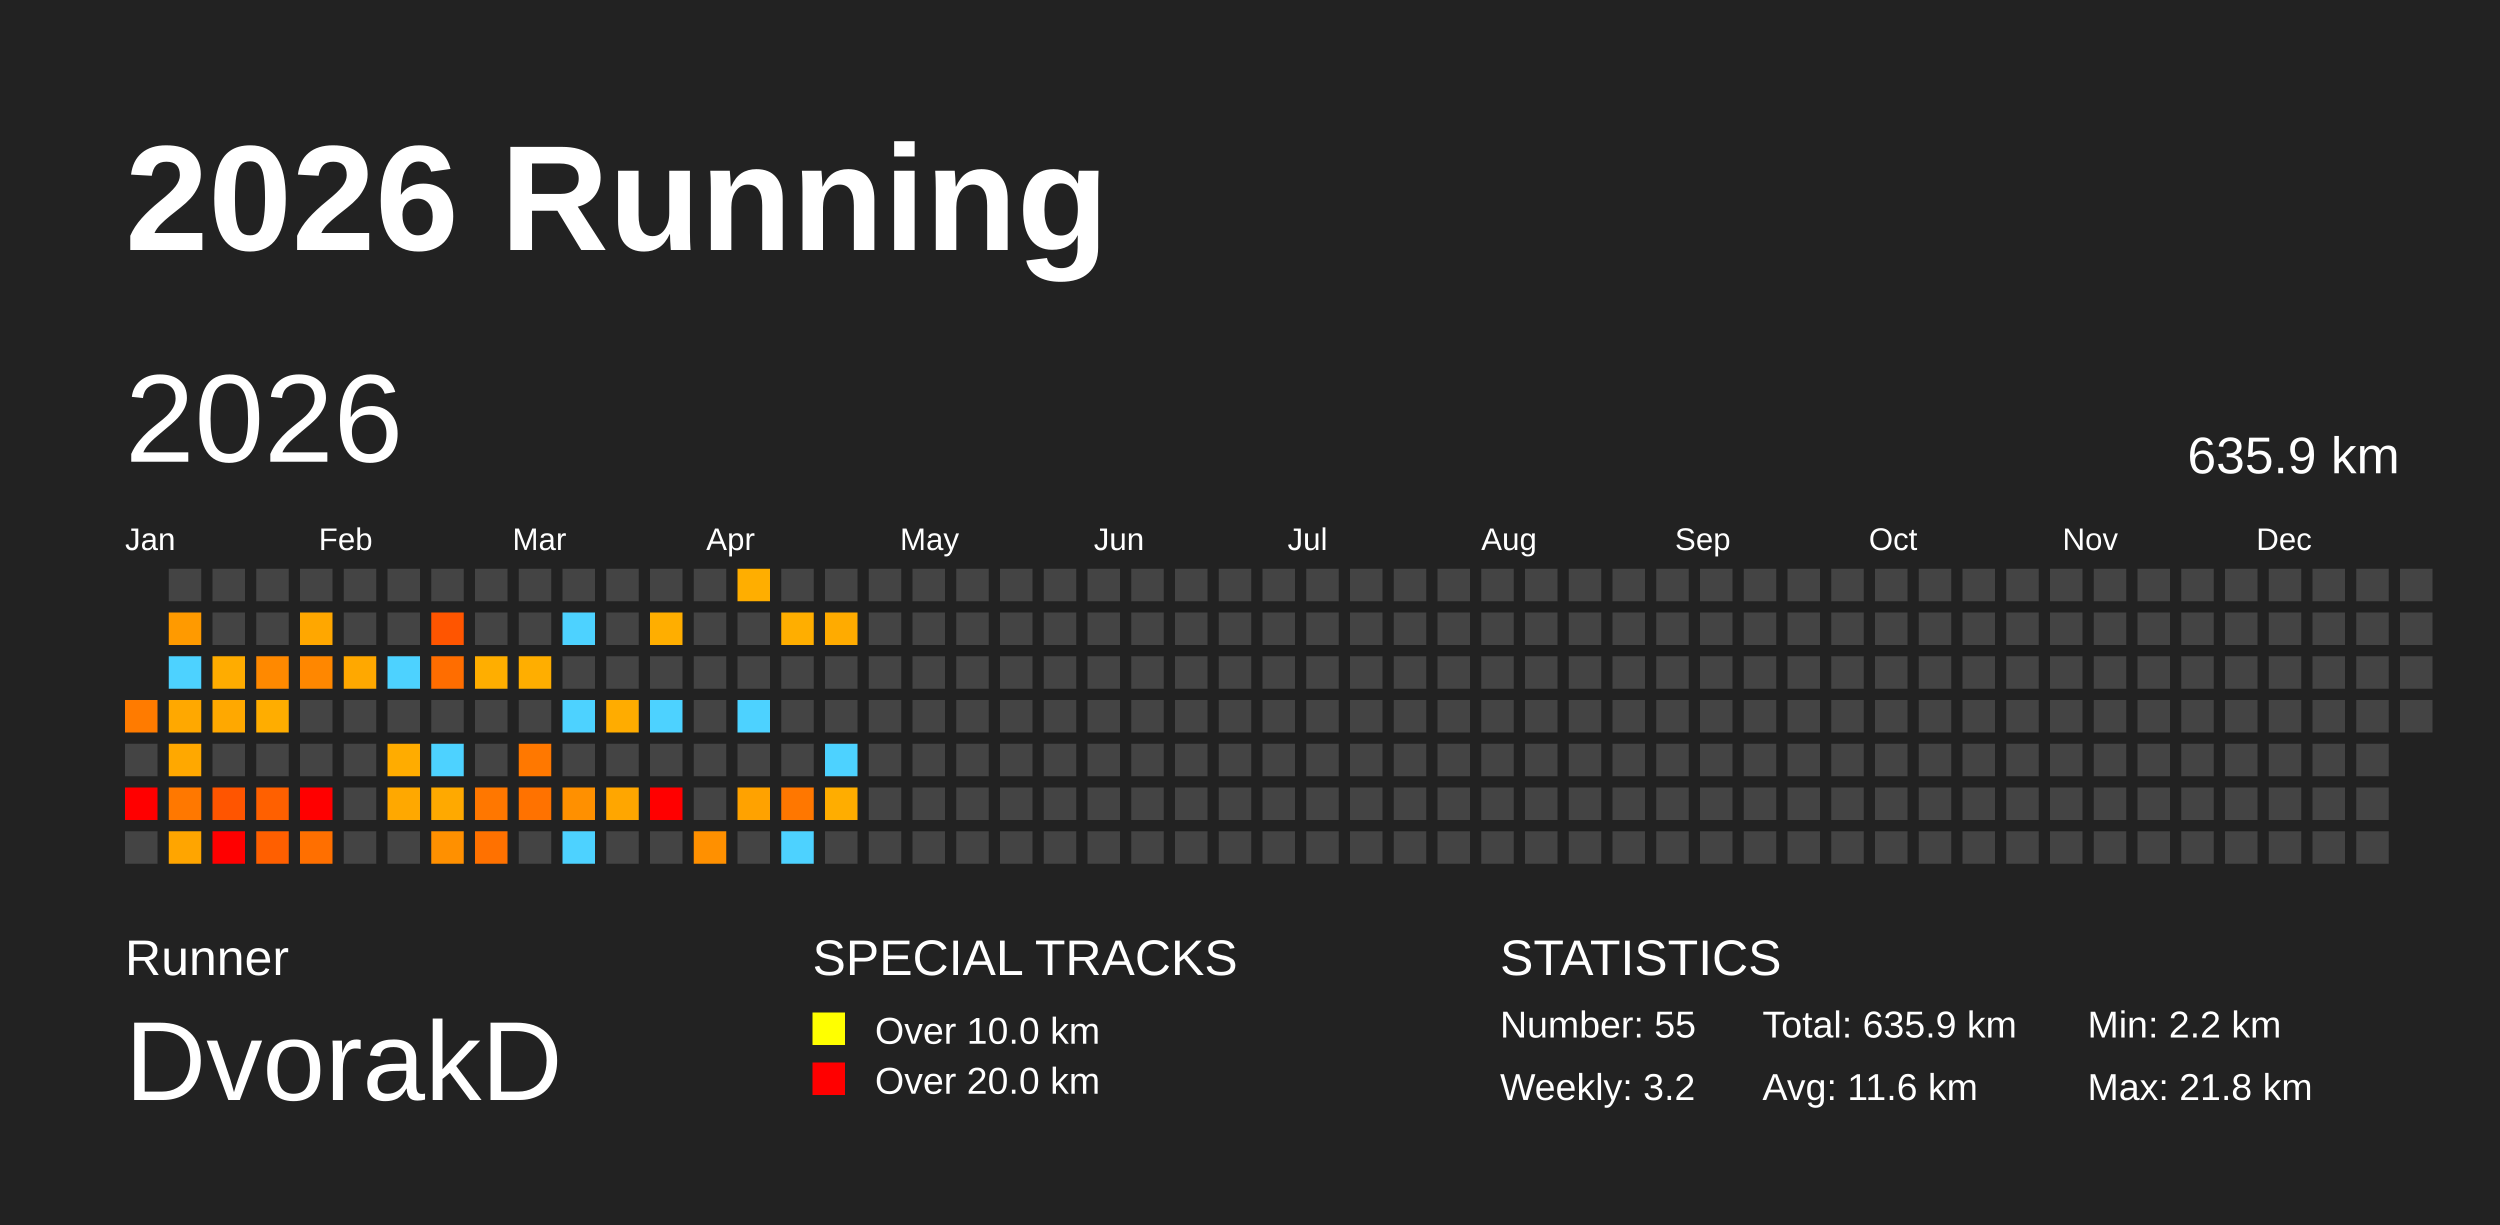
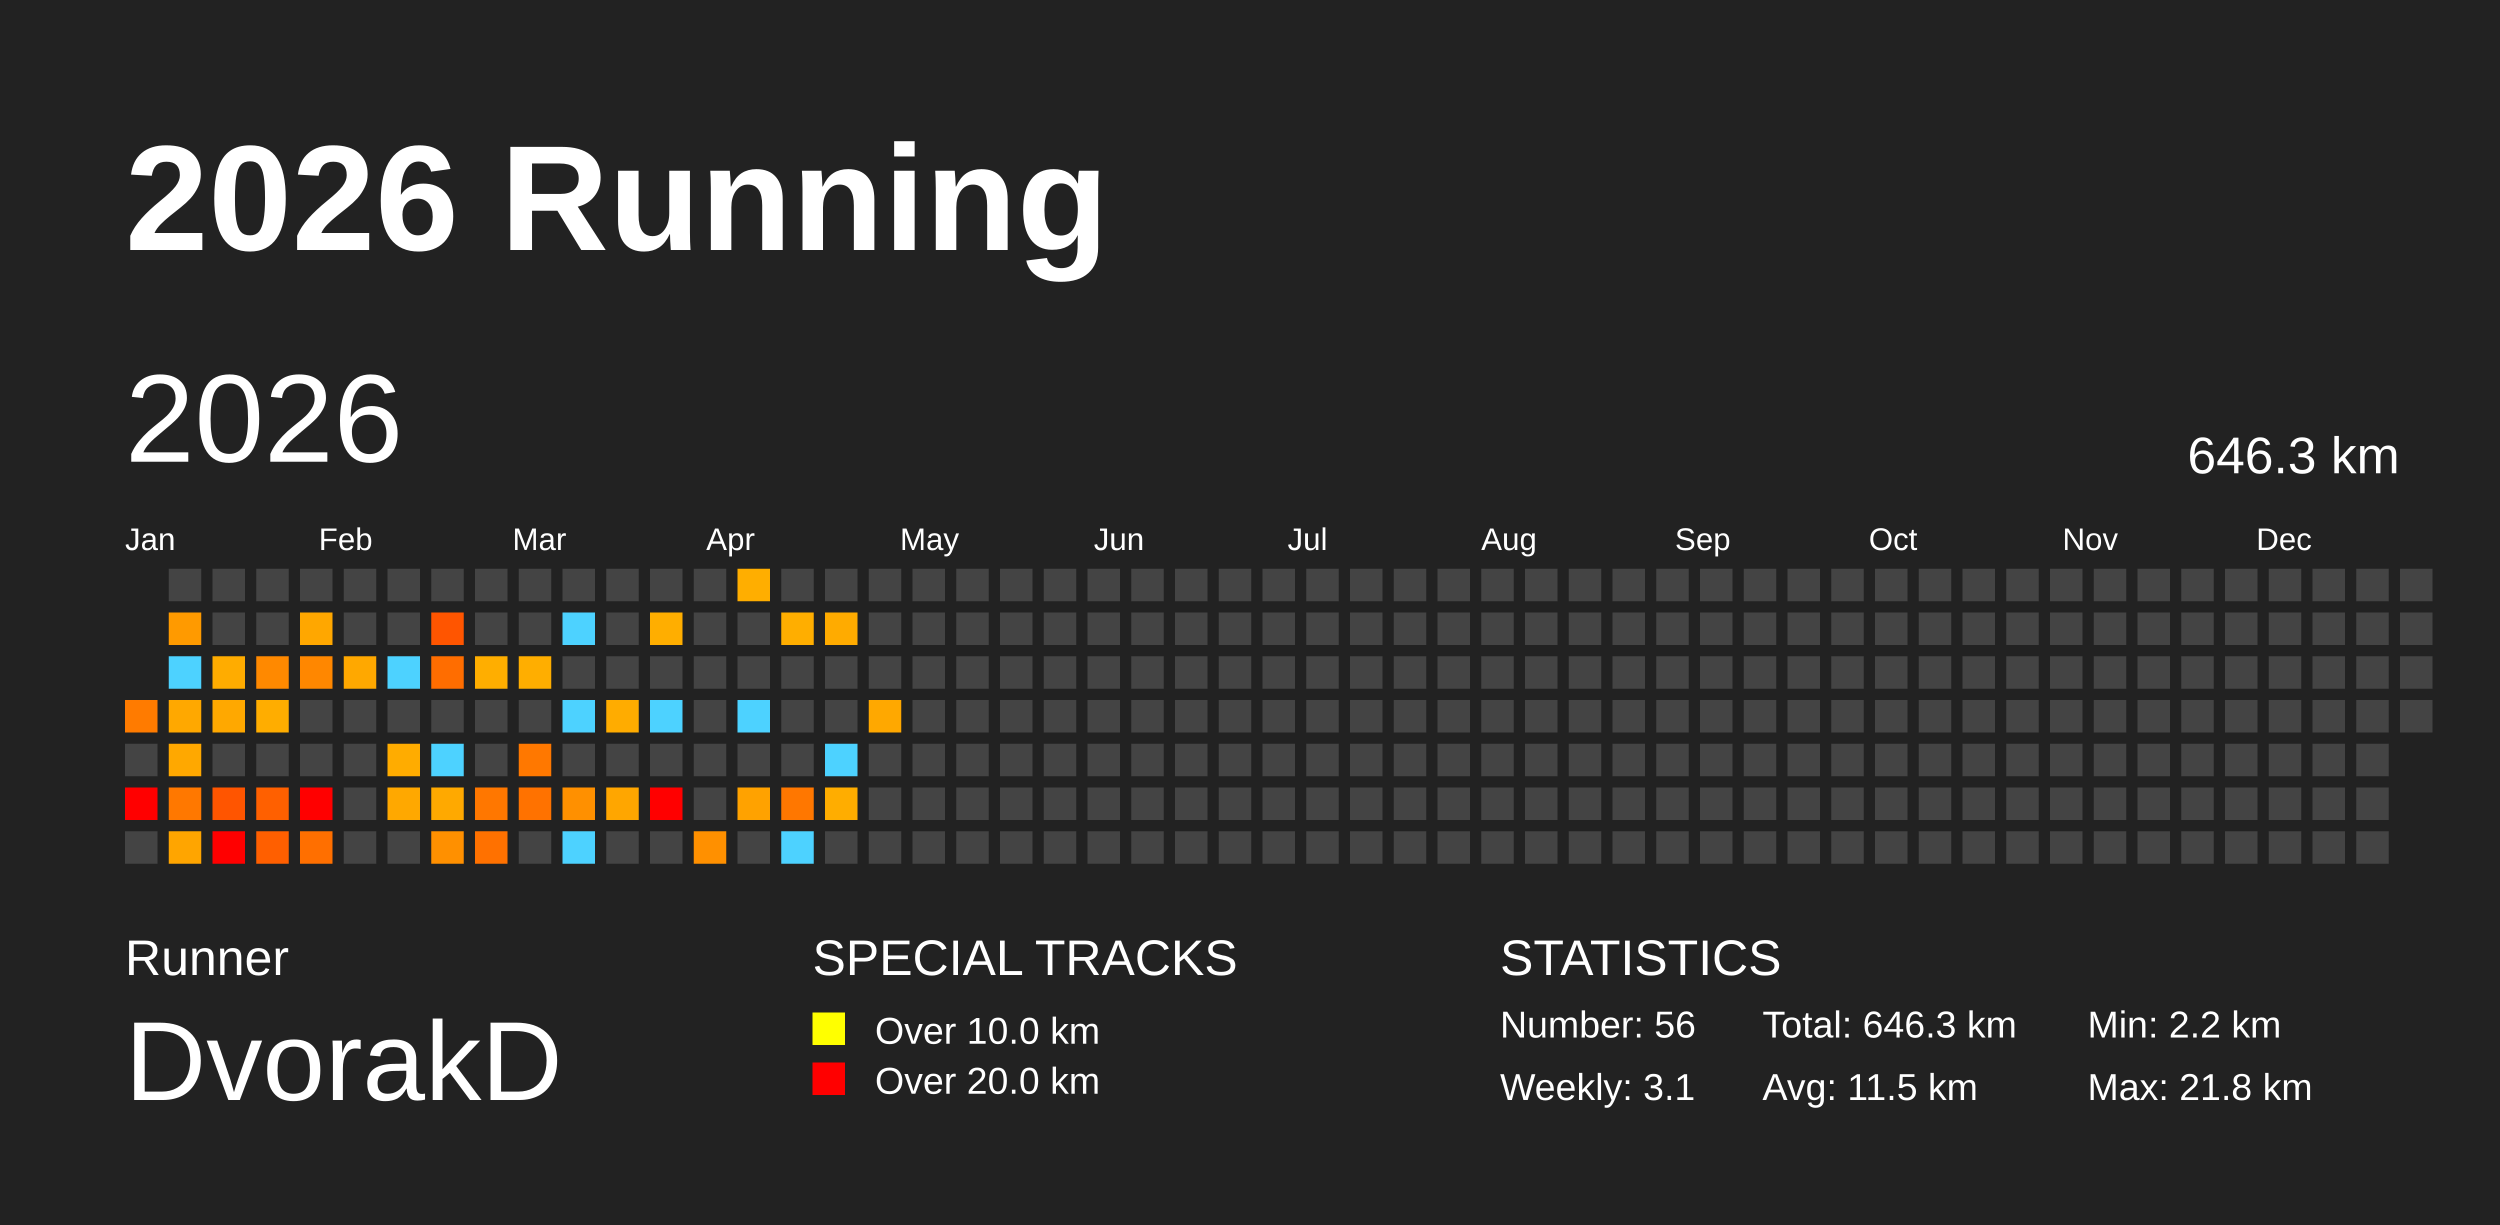
<svg xmlns="http://www.w3.org/2000/svg" baseProfile="full" height="98mm" version="1.1" viewBox="0,0,200,98" width="200mm">
  <defs />
  <rect fill="#222222" height="98" width="200" x="0" y="0" />
  <text fill="#FFFFFF" style="font-size:12px; font-family:Arial; font-weight:bold;" x="10" y="20">2026 Running</text>
  <text fill="#FFFFFF" style="font-size:4px; font-family:Arial" x="10" y="78">Runner</text>
  <text fill="#FFFFFF" style="font-size:9px; font-family:Arial" x="10" y="88">DvorakD</text>
  <text fill="#FFFFFF" style="font-size:4px; font-family:Arial" x="65" y="78">SPECIAL TRACKS</text>
  <rect fill="yellow" height="2.6" width="2.6" x="65" y="81" />
  <text fill="#FFFFFF" style="font-size:3px; font-family:Arial" x="70" y="83.5">Over 10.0 km</text>
  <rect fill="red" height="2.6" width="2.6" x="65" y="85" />
  <text fill="#FFFFFF" style="font-size:3px; font-family:Arial" x="70" y="87.5">Over 20.0 km</text>
  <text fill="#FFFFFF" style="font-size:4px; font-family:Arial" x="120" y="78">STATISTICS</text>
-   <text fill="#FFFFFF" style="font-size:3px; font-family:Arial" x="120" y="83">Number: 55</text>
-   <text fill="#FFFFFF" style="font-size:3px; font-family:Arial" x="120" y="88">Weekly: 3.2</text>
-   <text fill="#FFFFFF" style="font-size:3px; font-family:Arial" x="141" y="83">Total: 635.9 km</text>
-   <text fill="#FFFFFF" style="font-size:3px; font-family:Arial" x="141" y="88">Avg: 11.6 km</text>
+   <text fill="#FFFFFF" style="font-size:3px; font-family:Arial" x="120" y="83">Number: 56</text>
+   <text fill="#FFFFFF" style="font-size:3px; font-family:Arial" x="120" y="88">Weekly: 3.1</text>
+   <text fill="#FFFFFF" style="font-size:3px; font-family:Arial" x="141" y="83">Total: 646.3 km</text>
+   <text fill="#FFFFFF" style="font-size:3px; font-family:Arial" x="141" y="88">Avg: 11.5 km</text>
  <text fill="#FFFFFF" style="font-size:3px; font-family:Arial" x="167" y="83">Min: 2.2 km</text>
  <text fill="#FFFFFF" style="font-size:3px; font-family:Arial" x="167" y="88">Max: 21.8 km</text>
  <text dominant-baseline="hanging" fill="#FFFFFF" style="font-size:10.0px; font-family:Arial;" x="10" y="30">2026</text>
-   <text dominant-baseline="hanging" fill="#FFFFFF" style="font-size:4.125px; font-family:Arial;" x="175" y="35">635.9 km</text>
+   <text dominant-baseline="hanging" fill="#FFFFFF" style="font-size:4.125px; font-family:Arial;" x="175" y="35">646.3 km</text>
  <text fill="#FFFFFF" style="font-size:2.5px; font-family:Arial" x="10.0" y="44">Jan</text>
  <text fill="#FFFFFF" style="font-size:2.5px; font-family:Arial" x="25.5" y="44">Feb</text>
  <text fill="#FFFFFF" style="font-size:2.5px; font-family:Arial" x="41.0" y="44">Mar</text>
  <text fill="#FFFFFF" style="font-size:2.5px; font-family:Arial" x="56.5" y="44">Apr</text>
  <text fill="#FFFFFF" style="font-size:2.5px; font-family:Arial" x="72.0" y="44">May</text>
  <text fill="#FFFFFF" style="font-size:2.5px; font-family:Arial" x="87.5" y="44">Jun</text>
  <text fill="#FFFFFF" style="font-size:2.5px; font-family:Arial" x="103.0" y="44">Jul</text>
  <text fill="#FFFFFF" style="font-size:2.5px; font-family:Arial" x="118.5" y="44">Aug</text>
  <text fill="#FFFFFF" style="font-size:2.5px; font-family:Arial" x="134.0" y="44">Sep</text>
  <text fill="#FFFFFF" style="font-size:2.5px; font-family:Arial" x="149.5" y="44">Oct</text>
  <text fill="#FFFFFF" style="font-size:2.5px; font-family:Arial" x="165.0" y="44">Nov</text>
  <text fill="#FFFFFF" style="font-size:2.5px; font-family:Arial" x="180.5" y="44">Dec</text>
  <rect fill="#ff7b00" height="2.6" width="2.6" x="10.0" y="56.0" />
  <rect fill="#444444" height="2.6" width="2.6" x="10.0" y="59.5" />
  <rect fill="red" height="2.6" width="2.6" x="10.0" y="63.0" />
  <rect fill="#444444" height="2.6" width="2.6" x="10.0" y="66.5" />
  <rect fill="#444444" height="2.6" width="2.6" x="13.5" y="45.5" />
  <rect fill="#ff9a00" height="2.6" width="2.6" x="13.5" y="49.0" />
  <rect fill="#4dd2ff" height="2.6" width="2.6" x="13.5" y="52.5" />
  <rect fill="#ffa800" height="2.6" width="2.6" x="13.5" y="56.0" />
  <rect fill="#ffa800" height="2.6" width="2.6" x="13.5" y="59.5" />
  <rect fill="#ff7800" height="2.6" width="2.6" x="13.5" y="63.0" />
  <rect fill="#ffa500" height="2.6" width="2.6" x="13.5" y="66.5" />
  <rect fill="#444444" height="2.6" width="2.6" x="17.0" y="45.5" />
  <rect fill="#444444" height="2.6" width="2.6" x="17.0" y="49.0" />
  <rect fill="#ffac00" height="2.6" width="2.6" x="17.0" y="52.5" />
  <rect fill="#ffa800" height="2.6" width="2.6" x="17.0" y="56.0" />
  <rect fill="#444444" height="2.6" width="2.6" x="17.0" y="59.5" />
  <rect fill="#ff5500" height="2.6" width="2.6" x="17.0" y="63.0" />
  <rect fill="red" height="2.6" width="2.6" x="17.0" y="66.5" />
  <rect fill="#444444" height="2.6" width="2.6" x="20.5" y="45.5" />
  <rect fill="#444444" height="2.6" width="2.6" x="20.5" y="49.0" />
  <rect fill="#ff8900" height="2.6" width="2.6" x="20.5" y="52.5" />
  <rect fill="#ffad00" height="2.6" width="2.6" x="20.5" y="56.0" />
  <rect fill="#444444" height="2.6" width="2.6" x="20.5" y="59.5" />
  <rect fill="#ff6000" height="2.6" width="2.6" x="20.5" y="63.0" />
  <rect fill="#ff5f00" height="2.6" width="2.6" x="20.5" y="66.5" />
  <rect fill="#444444" height="2.6" width="2.6" x="24.0" y="45.5" />
  <rect fill="#ffa700" height="2.6" width="2.6" x="24.0" y="49.0" />
  <rect fill="#ff8700" height="2.6" width="2.6" x="24.0" y="52.5" />
  <rect fill="#444444" height="2.6" width="2.6" x="24.0" y="56.0" />
  <rect fill="#444444" height="2.6" width="2.6" x="24.0" y="59.5" />
  <rect fill="red" height="2.6" width="2.6" x="24.0" y="63.0" />
  <rect fill="#ff6f00" height="2.6" width="2.6" x="24.0" y="66.5" />
  <rect fill="#444444" height="2.6" width="2.6" x="27.5" y="45.5" />
  <rect fill="#444444" height="2.6" width="2.6" x="27.5" y="49.0" />
  <rect fill="#ffa800" height="2.6" width="2.6" x="27.5" y="52.5" />
  <rect fill="#444444" height="2.6" width="2.6" x="27.5" y="56.0" />
  <rect fill="#444444" height="2.6" width="2.6" x="27.5" y="59.5" />
  <rect fill="#444444" height="2.6" width="2.6" x="27.5" y="63.0" />
  <rect fill="#444444" height="2.6" width="2.6" x="27.5" y="66.5" />
  <rect fill="#444444" height="2.6" width="2.6" x="31.0" y="45.5" />
  <rect fill="#444444" height="2.6" width="2.6" x="31.0" y="49.0" />
  <rect fill="#4dd2ff" height="2.6" width="2.6" x="31.0" y="52.5" />
  <rect fill="#444444" height="2.6" width="2.6" x="31.0" y="56.0" />
  <rect fill="#ffac00" height="2.6" width="2.6" x="31.0" y="59.5" />
  <rect fill="#ffa800" height="2.6" width="2.6" x="31.0" y="63.0" />
  <rect fill="#444444" height="2.6" width="2.6" x="31.0" y="66.5" />
  <rect fill="#444444" height="2.6" width="2.6" x="34.5" y="45.5" />
  <rect fill="#ff5500" height="2.6" width="2.6" x="34.5" y="49.0" />
  <rect fill="#ff6d00" height="2.6" width="2.6" x="34.5" y="52.5" />
  <rect fill="#444444" height="2.6" width="2.6" x="34.5" y="56.0" />
  <rect fill="#4dd2ff" height="2.6" width="2.6" x="34.5" y="59.5" />
  <rect fill="#ffa900" height="2.6" width="2.6" x="34.5" y="63.0" />
  <rect fill="#ff9000" height="2.6" width="2.6" x="34.5" y="66.5" />
  <rect fill="#444444" height="2.6" width="2.6" x="38.0" y="45.5" />
  <rect fill="#444444" height="2.6" width="2.6" x="38.0" y="49.0" />
  <rect fill="#ffae00" height="2.6" width="2.6" x="38.0" y="52.5" />
  <rect fill="#444444" height="2.6" width="2.6" x="38.0" y="56.0" />
  <rect fill="#444444" height="2.6" width="2.6" x="38.0" y="59.5" />
  <rect fill="#ff7700" height="2.6" width="2.6" x="38.0" y="63.0" />
  <rect fill="#ff7100" height="2.6" width="2.6" x="38.0" y="66.5" />
  <rect fill="#444444" height="2.6" width="2.6" x="41.5" y="45.5" />
  <rect fill="#444444" height="2.6" width="2.6" x="41.5" y="49.0" />
  <rect fill="#ffae00" height="2.6" width="2.6" x="41.5" y="52.5" />
  <rect fill="#444444" height="2.6" width="2.6" x="41.5" y="56.0" />
  <rect fill="#ff7800" height="2.6" width="2.6" x="41.5" y="59.5" />
  <rect fill="#ff7200" height="2.6" width="2.6" x="41.5" y="63.0" />
  <rect fill="#444444" height="2.6" width="2.6" x="41.5" y="66.5" />
  <rect fill="#444444" height="2.6" width="2.6" x="45.0" y="45.5" />
  <rect fill="#4dd2ff" height="2.6" width="2.6" x="45.0" y="49.0" />
  <rect fill="#444444" height="2.6" width="2.6" x="45.0" y="52.5" />
  <rect fill="#4dd2ff" height="2.6" width="2.6" x="45.0" y="56.0" />
  <rect fill="#444444" height="2.6" width="2.6" x="45.0" y="59.5" />
  <rect fill="#ff9000" height="2.6" width="2.6" x="45.0" y="63.0" />
  <rect fill="#4dd2ff" height="2.6" width="2.6" x="45.0" y="66.5" />
  <rect fill="#444444" height="2.6" width="2.6" x="48.5" y="45.5" />
  <rect fill="#444444" height="2.6" width="2.6" x="48.5" y="49.0" />
  <rect fill="#444444" height="2.6" width="2.6" x="48.5" y="52.5" />
  <rect fill="#ffac00" height="2.6" width="2.6" x="48.5" y="56.0" />
  <rect fill="#444444" height="2.6" width="2.6" x="48.5" y="59.5" />
  <rect fill="#ffa600" height="2.6" width="2.6" x="48.5" y="63.0" />
  <rect fill="#444444" height="2.6" width="2.6" x="48.5" y="66.5" />
  <rect fill="#444444" height="2.6" width="2.6" x="52.0" y="45.5" />
  <rect fill="#ffae00" height="2.6" width="2.6" x="52.0" y="49.0" />
  <rect fill="#444444" height="2.6" width="2.6" x="52.0" y="52.5" />
  <rect fill="#4dd2ff" height="2.6" width="2.6" x="52.0" y="56.0" />
  <rect fill="#444444" height="2.6" width="2.6" x="52.0" y="59.5" />
  <rect fill="red" height="2.6" width="2.6" x="52.0" y="63.0" />
  <rect fill="#444444" height="2.6" width="2.6" x="52.0" y="66.5" />
  <rect fill="#444444" height="2.6" width="2.6" x="55.5" y="45.5" />
  <rect fill="#444444" height="2.6" width="2.6" x="55.5" y="49.0" />
  <rect fill="#444444" height="2.6" width="2.6" x="55.5" y="52.5" />
  <rect fill="#444444" height="2.6" width="2.6" x="55.5" y="56.0" />
  <rect fill="#444444" height="2.6" width="2.6" x="55.5" y="59.5" />
  <rect fill="#444444" height="2.6" width="2.6" x="55.5" y="63.0" />
  <rect fill="#ff9000" height="2.6" width="2.6" x="55.5" y="66.5" />
  <rect fill="#ffae00" height="2.6" width="2.6" x="59.0" y="45.5" />
  <rect fill="#444444" height="2.6" width="2.6" x="59.0" y="49.0" />
  <rect fill="#444444" height="2.6" width="2.6" x="59.0" y="52.5" />
  <rect fill="#4dd2ff" height="2.6" width="2.6" x="59.0" y="56.0" />
  <rect fill="#444444" height="2.6" width="2.6" x="59.0" y="59.5" />
  <rect fill="#ffa200" height="2.6" width="2.6" x="59.0" y="63.0" />
  <rect fill="#444444" height="2.6" width="2.6" x="59.0" y="66.5" />
  <rect fill="#444444" height="2.6" width="2.6" x="62.5" y="45.5" />
  <rect fill="#ffae00" height="2.6" width="2.6" x="62.5" y="49.0" />
  <rect fill="#444444" height="2.6" width="2.6" x="62.5" y="52.5" />
  <rect fill="#444444" height="2.6" width="2.6" x="62.5" y="56.0" />
  <rect fill="#444444" height="2.6" width="2.6" x="62.5" y="59.5" />
  <rect fill="#ff7700" height="2.6" width="2.6" x="62.5" y="63.0" />
  <rect fill="#4dd2ff" height="2.6" width="2.6" x="62.5" y="66.5" />
  <rect fill="#444444" height="2.6" width="2.6" x="66.0" y="45.5" />
  <rect fill="#ffab00" height="2.6" width="2.6" x="66.0" y="49.0" />
  <rect fill="#444444" height="2.6" width="2.6" x="66.0" y="52.5" />
  <rect fill="#444444" height="2.6" width="2.6" x="66.0" y="56.0" />
  <rect fill="#4dd2ff" height="2.6" width="2.6" x="66.0" y="59.5" />
  <rect fill="#ffad00" height="2.6" width="2.6" x="66.0" y="63.0" />
  <rect fill="#444444" height="2.6" width="2.6" x="66.0" y="66.5" />
  <rect fill="#444444" height="2.6" width="2.6" x="69.5" y="45.5" />
  <rect fill="#444444" height="2.6" width="2.6" x="69.5" y="49.0" />
  <rect fill="#444444" height="2.6" width="2.6" x="69.5" y="52.5" />
-   <rect fill="#444444" height="2.6" width="2.6" x="69.5" y="56.0" />
+   <rect fill="#ffa800" height="2.6" width="2.6" x="69.5" y="56.0" />
  <rect fill="#444444" height="2.6" width="2.6" x="69.5" y="59.5" />
  <rect fill="#444444" height="2.6" width="2.6" x="69.5" y="63.0" />
  <rect fill="#444444" height="2.6" width="2.6" x="69.5" y="66.5" />
  <rect fill="#444444" height="2.6" width="2.6" x="73.0" y="45.5" />
  <rect fill="#444444" height="2.6" width="2.6" x="73.0" y="49.0" />
  <rect fill="#444444" height="2.6" width="2.6" x="73.0" y="52.5" />
  <rect fill="#444444" height="2.6" width="2.6" x="73.0" y="56.0" />
  <rect fill="#444444" height="2.6" width="2.6" x="73.0" y="59.5" />
  <rect fill="#444444" height="2.6" width="2.6" x="73.0" y="63.0" />
  <rect fill="#444444" height="2.6" width="2.6" x="73.0" y="66.5" />
  <rect fill="#444444" height="2.6" width="2.6" x="76.5" y="45.5" />
  <rect fill="#444444" height="2.6" width="2.6" x="76.5" y="49.0" />
  <rect fill="#444444" height="2.6" width="2.6" x="76.5" y="52.5" />
  <rect fill="#444444" height="2.6" width="2.6" x="76.5" y="56.0" />
  <rect fill="#444444" height="2.6" width="2.6" x="76.5" y="59.5" />
  <rect fill="#444444" height="2.6" width="2.6" x="76.5" y="63.0" />
  <rect fill="#444444" height="2.6" width="2.6" x="76.5" y="66.5" />
  <rect fill="#444444" height="2.6" width="2.6" x="80.0" y="45.5" />
  <rect fill="#444444" height="2.6" width="2.6" x="80.0" y="49.0" />
  <rect fill="#444444" height="2.6" width="2.6" x="80.0" y="52.5" />
  <rect fill="#444444" height="2.6" width="2.6" x="80.0" y="56.0" />
  <rect fill="#444444" height="2.6" width="2.6" x="80.0" y="59.5" />
  <rect fill="#444444" height="2.6" width="2.6" x="80.0" y="63.0" />
  <rect fill="#444444" height="2.6" width="2.6" x="80.0" y="66.5" />
  <rect fill="#444444" height="2.6" width="2.6" x="83.5" y="45.5" />
  <rect fill="#444444" height="2.6" width="2.6" x="83.5" y="49.0" />
  <rect fill="#444444" height="2.6" width="2.6" x="83.5" y="52.5" />
  <rect fill="#444444" height="2.6" width="2.6" x="83.5" y="56.0" />
  <rect fill="#444444" height="2.6" width="2.6" x="83.5" y="59.5" />
  <rect fill="#444444" height="2.6" width="2.6" x="83.5" y="63.0" />
  <rect fill="#444444" height="2.6" width="2.6" x="83.5" y="66.5" />
  <rect fill="#444444" height="2.6" width="2.6" x="87.0" y="45.5" />
  <rect fill="#444444" height="2.6" width="2.6" x="87.0" y="49.0" />
  <rect fill="#444444" height="2.6" width="2.6" x="87.0" y="52.5" />
  <rect fill="#444444" height="2.6" width="2.6" x="87.0" y="56.0" />
  <rect fill="#444444" height="2.6" width="2.6" x="87.0" y="59.5" />
  <rect fill="#444444" height="2.6" width="2.6" x="87.0" y="63.0" />
  <rect fill="#444444" height="2.6" width="2.6" x="87.0" y="66.5" />
  <rect fill="#444444" height="2.6" width="2.6" x="90.5" y="45.5" />
  <rect fill="#444444" height="2.6" width="2.6" x="90.5" y="49.0" />
  <rect fill="#444444" height="2.6" width="2.6" x="90.5" y="52.5" />
  <rect fill="#444444" height="2.6" width="2.6" x="90.5" y="56.0" />
  <rect fill="#444444" height="2.6" width="2.6" x="90.5" y="59.5" />
  <rect fill="#444444" height="2.6" width="2.6" x="90.5" y="63.0" />
  <rect fill="#444444" height="2.6" width="2.6" x="90.5" y="66.5" />
  <rect fill="#444444" height="2.6" width="2.6" x="94.0" y="45.5" />
  <rect fill="#444444" height="2.6" width="2.6" x="94.0" y="49.0" />
  <rect fill="#444444" height="2.6" width="2.6" x="94.0" y="52.5" />
  <rect fill="#444444" height="2.6" width="2.6" x="94.0" y="56.0" />
  <rect fill="#444444" height="2.6" width="2.6" x="94.0" y="59.5" />
  <rect fill="#444444" height="2.6" width="2.6" x="94.0" y="63.0" />
  <rect fill="#444444" height="2.6" width="2.6" x="94.0" y="66.5" />
  <rect fill="#444444" height="2.6" width="2.6" x="97.5" y="45.5" />
  <rect fill="#444444" height="2.6" width="2.6" x="97.5" y="49.0" />
  <rect fill="#444444" height="2.6" width="2.6" x="97.5" y="52.5" />
  <rect fill="#444444" height="2.6" width="2.6" x="97.5" y="56.0" />
  <rect fill="#444444" height="2.6" width="2.6" x="97.5" y="59.5" />
  <rect fill="#444444" height="2.6" width="2.6" x="97.5" y="63.0" />
  <rect fill="#444444" height="2.6" width="2.6" x="97.5" y="66.5" />
  <rect fill="#444444" height="2.6" width="2.6" x="101.0" y="45.5" />
  <rect fill="#444444" height="2.6" width="2.6" x="101.0" y="49.0" />
  <rect fill="#444444" height="2.6" width="2.6" x="101.0" y="52.5" />
  <rect fill="#444444" height="2.6" width="2.6" x="101.0" y="56.0" />
  <rect fill="#444444" height="2.6" width="2.6" x="101.0" y="59.5" />
  <rect fill="#444444" height="2.6" width="2.6" x="101.0" y="63.0" />
  <rect fill="#444444" height="2.6" width="2.6" x="101.0" y="66.5" />
  <rect fill="#444444" height="2.6" width="2.6" x="104.5" y="45.5" />
  <rect fill="#444444" height="2.6" width="2.6" x="104.5" y="49.0" />
  <rect fill="#444444" height="2.6" width="2.6" x="104.5" y="52.5" />
  <rect fill="#444444" height="2.6" width="2.6" x="104.5" y="56.0" />
  <rect fill="#444444" height="2.6" width="2.6" x="104.5" y="59.5" />
  <rect fill="#444444" height="2.6" width="2.6" x="104.5" y="63.0" />
  <rect fill="#444444" height="2.6" width="2.6" x="104.5" y="66.5" />
  <rect fill="#444444" height="2.6" width="2.6" x="108.0" y="45.5" />
  <rect fill="#444444" height="2.6" width="2.6" x="108.0" y="49.0" />
  <rect fill="#444444" height="2.6" width="2.6" x="108.0" y="52.5" />
  <rect fill="#444444" height="2.6" width="2.6" x="108.0" y="56.0" />
  <rect fill="#444444" height="2.6" width="2.6" x="108.0" y="59.5" />
  <rect fill="#444444" height="2.6" width="2.6" x="108.0" y="63.0" />
  <rect fill="#444444" height="2.6" width="2.6" x="108.0" y="66.5" />
  <rect fill="#444444" height="2.6" width="2.6" x="111.5" y="45.5" />
  <rect fill="#444444" height="2.6" width="2.6" x="111.5" y="49.0" />
  <rect fill="#444444" height="2.6" width="2.6" x="111.5" y="52.5" />
  <rect fill="#444444" height="2.6" width="2.6" x="111.5" y="56.0" />
  <rect fill="#444444" height="2.6" width="2.6" x="111.5" y="59.5" />
  <rect fill="#444444" height="2.6" width="2.6" x="111.5" y="63.0" />
  <rect fill="#444444" height="2.6" width="2.6" x="111.5" y="66.5" />
  <rect fill="#444444" height="2.6" width="2.6" x="115.0" y="45.5" />
  <rect fill="#444444" height="2.6" width="2.6" x="115.0" y="49.0" />
  <rect fill="#444444" height="2.6" width="2.6" x="115.0" y="52.5" />
  <rect fill="#444444" height="2.6" width="2.6" x="115.0" y="56.0" />
  <rect fill="#444444" height="2.6" width="2.6" x="115.0" y="59.5" />
  <rect fill="#444444" height="2.6" width="2.6" x="115.0" y="63.0" />
  <rect fill="#444444" height="2.6" width="2.6" x="115.0" y="66.5" />
  <rect fill="#444444" height="2.6" width="2.6" x="118.5" y="45.5" />
  <rect fill="#444444" height="2.6" width="2.6" x="118.5" y="49.0" />
  <rect fill="#444444" height="2.6" width="2.6" x="118.5" y="52.5" />
  <rect fill="#444444" height="2.6" width="2.6" x="118.5" y="56.0" />
  <rect fill="#444444" height="2.6" width="2.6" x="118.5" y="59.5" />
  <rect fill="#444444" height="2.6" width="2.6" x="118.5" y="63.0" />
  <rect fill="#444444" height="2.6" width="2.6" x="118.5" y="66.5" />
  <rect fill="#444444" height="2.6" width="2.6" x="122.0" y="45.5" />
  <rect fill="#444444" height="2.6" width="2.6" x="122.0" y="49.0" />
  <rect fill="#444444" height="2.6" width="2.6" x="122.0" y="52.5" />
  <rect fill="#444444" height="2.6" width="2.6" x="122.0" y="56.0" />
  <rect fill="#444444" height="2.6" width="2.6" x="122.0" y="59.5" />
  <rect fill="#444444" height="2.6" width="2.6" x="122.0" y="63.0" />
  <rect fill="#444444" height="2.6" width="2.6" x="122.0" y="66.5" />
  <rect fill="#444444" height="2.6" width="2.6" x="125.5" y="45.5" />
  <rect fill="#444444" height="2.6" width="2.6" x="125.5" y="49.0" />
  <rect fill="#444444" height="2.6" width="2.6" x="125.5" y="52.5" />
  <rect fill="#444444" height="2.6" width="2.6" x="125.5" y="56.0" />
  <rect fill="#444444" height="2.6" width="2.6" x="125.5" y="59.5" />
  <rect fill="#444444" height="2.6" width="2.6" x="125.5" y="63.0" />
  <rect fill="#444444" height="2.6" width="2.6" x="125.5" y="66.5" />
  <rect fill="#444444" height="2.6" width="2.6" x="129.0" y="45.5" />
  <rect fill="#444444" height="2.6" width="2.6" x="129.0" y="49.0" />
  <rect fill="#444444" height="2.6" width="2.6" x="129.0" y="52.5" />
  <rect fill="#444444" height="2.6" width="2.6" x="129.0" y="56.0" />
  <rect fill="#444444" height="2.6" width="2.6" x="129.0" y="59.5" />
  <rect fill="#444444" height="2.6" width="2.6" x="129.0" y="63.0" />
  <rect fill="#444444" height="2.6" width="2.6" x="129.0" y="66.5" />
  <rect fill="#444444" height="2.6" width="2.6" x="132.5" y="45.5" />
  <rect fill="#444444" height="2.6" width="2.6" x="132.5" y="49.0" />
  <rect fill="#444444" height="2.6" width="2.6" x="132.5" y="52.5" />
  <rect fill="#444444" height="2.6" width="2.6" x="132.5" y="56.0" />
  <rect fill="#444444" height="2.6" width="2.6" x="132.5" y="59.5" />
  <rect fill="#444444" height="2.6" width="2.6" x="132.5" y="63.0" />
  <rect fill="#444444" height="2.6" width="2.6" x="132.5" y="66.5" />
  <rect fill="#444444" height="2.6" width="2.6" x="136.0" y="45.5" />
  <rect fill="#444444" height="2.6" width="2.6" x="136.0" y="49.0" />
  <rect fill="#444444" height="2.6" width="2.6" x="136.0" y="52.5" />
  <rect fill="#444444" height="2.6" width="2.6" x="136.0" y="56.0" />
  <rect fill="#444444" height="2.6" width="2.6" x="136.0" y="59.5" />
  <rect fill="#444444" height="2.6" width="2.6" x="136.0" y="63.0" />
  <rect fill="#444444" height="2.6" width="2.6" x="136.0" y="66.5" />
  <rect fill="#444444" height="2.6" width="2.6" x="139.5" y="45.5" />
  <rect fill="#444444" height="2.6" width="2.6" x="139.5" y="49.0" />
  <rect fill="#444444" height="2.6" width="2.6" x="139.5" y="52.5" />
  <rect fill="#444444" height="2.6" width="2.6" x="139.5" y="56.0" />
  <rect fill="#444444" height="2.6" width="2.6" x="139.5" y="59.5" />
  <rect fill="#444444" height="2.6" width="2.6" x="139.5" y="63.0" />
  <rect fill="#444444" height="2.6" width="2.6" x="139.5" y="66.5" />
  <rect fill="#444444" height="2.6" width="2.6" x="143.0" y="45.5" />
  <rect fill="#444444" height="2.6" width="2.6" x="143.0" y="49.0" />
  <rect fill="#444444" height="2.6" width="2.6" x="143.0" y="52.5" />
  <rect fill="#444444" height="2.6" width="2.6" x="143.0" y="56.0" />
  <rect fill="#444444" height="2.6" width="2.6" x="143.0" y="59.5" />
  <rect fill="#444444" height="2.6" width="2.6" x="143.0" y="63.0" />
  <rect fill="#444444" height="2.6" width="2.6" x="143.0" y="66.5" />
  <rect fill="#444444" height="2.6" width="2.6" x="146.5" y="45.5" />
  <rect fill="#444444" height="2.6" width="2.6" x="146.5" y="49.0" />
  <rect fill="#444444" height="2.6" width="2.6" x="146.5" y="52.5" />
  <rect fill="#444444" height="2.6" width="2.6" x="146.5" y="56.0" />
  <rect fill="#444444" height="2.6" width="2.6" x="146.5" y="59.5" />
  <rect fill="#444444" height="2.6" width="2.6" x="146.5" y="63.0" />
  <rect fill="#444444" height="2.6" width="2.6" x="146.5" y="66.5" />
  <rect fill="#444444" height="2.6" width="2.6" x="150.0" y="45.5" />
  <rect fill="#444444" height="2.6" width="2.6" x="150.0" y="49.0" />
  <rect fill="#444444" height="2.6" width="2.6" x="150.0" y="52.5" />
  <rect fill="#444444" height="2.6" width="2.6" x="150.0" y="56.0" />
  <rect fill="#444444" height="2.6" width="2.6" x="150.0" y="59.5" />
  <rect fill="#444444" height="2.6" width="2.6" x="150.0" y="63.0" />
  <rect fill="#444444" height="2.6" width="2.6" x="150.0" y="66.5" />
  <rect fill="#444444" height="2.6" width="2.6" x="153.5" y="45.5" />
  <rect fill="#444444" height="2.6" width="2.6" x="153.5" y="49.0" />
  <rect fill="#444444" height="2.6" width="2.6" x="153.5" y="52.5" />
  <rect fill="#444444" height="2.6" width="2.6" x="153.5" y="56.0" />
  <rect fill="#444444" height="2.6" width="2.6" x="153.5" y="59.5" />
  <rect fill="#444444" height="2.6" width="2.6" x="153.5" y="63.0" />
  <rect fill="#444444" height="2.6" width="2.6" x="153.5" y="66.5" />
  <rect fill="#444444" height="2.6" width="2.6" x="157.0" y="45.5" />
  <rect fill="#444444" height="2.6" width="2.6" x="157.0" y="49.0" />
  <rect fill="#444444" height="2.6" width="2.6" x="157.0" y="52.5" />
  <rect fill="#444444" height="2.6" width="2.6" x="157.0" y="56.0" />
  <rect fill="#444444" height="2.6" width="2.6" x="157.0" y="59.5" />
  <rect fill="#444444" height="2.6" width="2.6" x="157.0" y="63.0" />
  <rect fill="#444444" height="2.6" width="2.6" x="157.0" y="66.5" />
  <rect fill="#444444" height="2.6" width="2.6" x="160.5" y="45.5" />
  <rect fill="#444444" height="2.6" width="2.6" x="160.5" y="49.0" />
  <rect fill="#444444" height="2.6" width="2.6" x="160.5" y="52.5" />
  <rect fill="#444444" height="2.6" width="2.6" x="160.5" y="56.0" />
  <rect fill="#444444" height="2.6" width="2.6" x="160.5" y="59.5" />
  <rect fill="#444444" height="2.6" width="2.6" x="160.5" y="63.0" />
  <rect fill="#444444" height="2.6" width="2.6" x="160.5" y="66.5" />
  <rect fill="#444444" height="2.6" width="2.6" x="164.0" y="45.5" />
  <rect fill="#444444" height="2.6" width="2.6" x="164.0" y="49.0" />
  <rect fill="#444444" height="2.6" width="2.6" x="164.0" y="52.5" />
  <rect fill="#444444" height="2.6" width="2.6" x="164.0" y="56.0" />
  <rect fill="#444444" height="2.6" width="2.6" x="164.0" y="59.5" />
  <rect fill="#444444" height="2.6" width="2.6" x="164.0" y="63.0" />
  <rect fill="#444444" height="2.6" width="2.6" x="164.0" y="66.5" />
  <rect fill="#444444" height="2.6" width="2.6" x="167.5" y="45.5" />
  <rect fill="#444444" height="2.6" width="2.6" x="167.5" y="49.0" />
  <rect fill="#444444" height="2.6" width="2.6" x="167.5" y="52.5" />
  <rect fill="#444444" height="2.6" width="2.6" x="167.5" y="56.0" />
  <rect fill="#444444" height="2.6" width="2.6" x="167.5" y="59.5" />
  <rect fill="#444444" height="2.6" width="2.6" x="167.5" y="63.0" />
  <rect fill="#444444" height="2.6" width="2.6" x="167.5" y="66.5" />
  <rect fill="#444444" height="2.6" width="2.6" x="171.0" y="45.5" />
  <rect fill="#444444" height="2.6" width="2.6" x="171.0" y="49.0" />
  <rect fill="#444444" height="2.6" width="2.6" x="171.0" y="52.5" />
  <rect fill="#444444" height="2.6" width="2.6" x="171.0" y="56.0" />
  <rect fill="#444444" height="2.6" width="2.6" x="171.0" y="59.5" />
  <rect fill="#444444" height="2.6" width="2.6" x="171.0" y="63.0" />
  <rect fill="#444444" height="2.6" width="2.6" x="171.0" y="66.5" />
  <rect fill="#444444" height="2.6" width="2.6" x="174.5" y="45.5" />
  <rect fill="#444444" height="2.6" width="2.6" x="174.5" y="49.0" />
  <rect fill="#444444" height="2.6" width="2.6" x="174.5" y="52.5" />
  <rect fill="#444444" height="2.6" width="2.6" x="174.5" y="56.0" />
  <rect fill="#444444" height="2.6" width="2.6" x="174.5" y="59.5" />
  <rect fill="#444444" height="2.6" width="2.6" x="174.5" y="63.0" />
  <rect fill="#444444" height="2.6" width="2.6" x="174.5" y="66.5" />
  <rect fill="#444444" height="2.6" width="2.6" x="178.0" y="45.5" />
  <rect fill="#444444" height="2.6" width="2.6" x="178.0" y="49.0" />
  <rect fill="#444444" height="2.6" width="2.6" x="178.0" y="52.5" />
  <rect fill="#444444" height="2.6" width="2.6" x="178.0" y="56.0" />
  <rect fill="#444444" height="2.6" width="2.6" x="178.0" y="59.5" />
  <rect fill="#444444" height="2.6" width="2.6" x="178.0" y="63.0" />
  <rect fill="#444444" height="2.6" width="2.6" x="178.0" y="66.5" />
  <rect fill="#444444" height="2.6" width="2.6" x="181.5" y="45.5" />
  <rect fill="#444444" height="2.6" width="2.6" x="181.5" y="49.0" />
  <rect fill="#444444" height="2.6" width="2.6" x="181.5" y="52.5" />
  <rect fill="#444444" height="2.6" width="2.6" x="181.5" y="56.0" />
  <rect fill="#444444" height="2.6" width="2.6" x="181.5" y="59.5" />
  <rect fill="#444444" height="2.6" width="2.6" x="181.5" y="63.0" />
  <rect fill="#444444" height="2.6" width="2.6" x="181.5" y="66.5" />
  <rect fill="#444444" height="2.6" width="2.6" x="185.0" y="45.5" />
  <rect fill="#444444" height="2.6" width="2.6" x="185.0" y="49.0" />
  <rect fill="#444444" height="2.6" width="2.6" x="185.0" y="52.5" />
  <rect fill="#444444" height="2.6" width="2.6" x="185.0" y="56.0" />
  <rect fill="#444444" height="2.6" width="2.6" x="185.0" y="59.5" />
  <rect fill="#444444" height="2.6" width="2.6" x="185.0" y="63.0" />
  <rect fill="#444444" height="2.6" width="2.6" x="185.0" y="66.5" />
  <rect fill="#444444" height="2.6" width="2.6" x="188.5" y="45.5" />
  <rect fill="#444444" height="2.6" width="2.6" x="188.5" y="49.0" />
  <rect fill="#444444" height="2.6" width="2.6" x="188.5" y="52.5" />
  <rect fill="#444444" height="2.6" width="2.6" x="188.5" y="56.0" />
  <rect fill="#444444" height="2.6" width="2.6" x="188.5" y="59.5" />
  <rect fill="#444444" height="2.6" width="2.6" x="188.5" y="63.0" />
  <rect fill="#444444" height="2.6" width="2.6" x="188.5" y="66.5" />
  <rect fill="#444444" height="2.6" width="2.6" x="192.0" y="45.5" />
  <rect fill="#444444" height="2.6" width="2.6" x="192.0" y="49.0" />
  <rect fill="#444444" height="2.6" width="2.6" x="192.0" y="52.5" />
  <rect fill="#444444" height="2.6" width="2.6" x="192.0" y="56.0" />
</svg>
